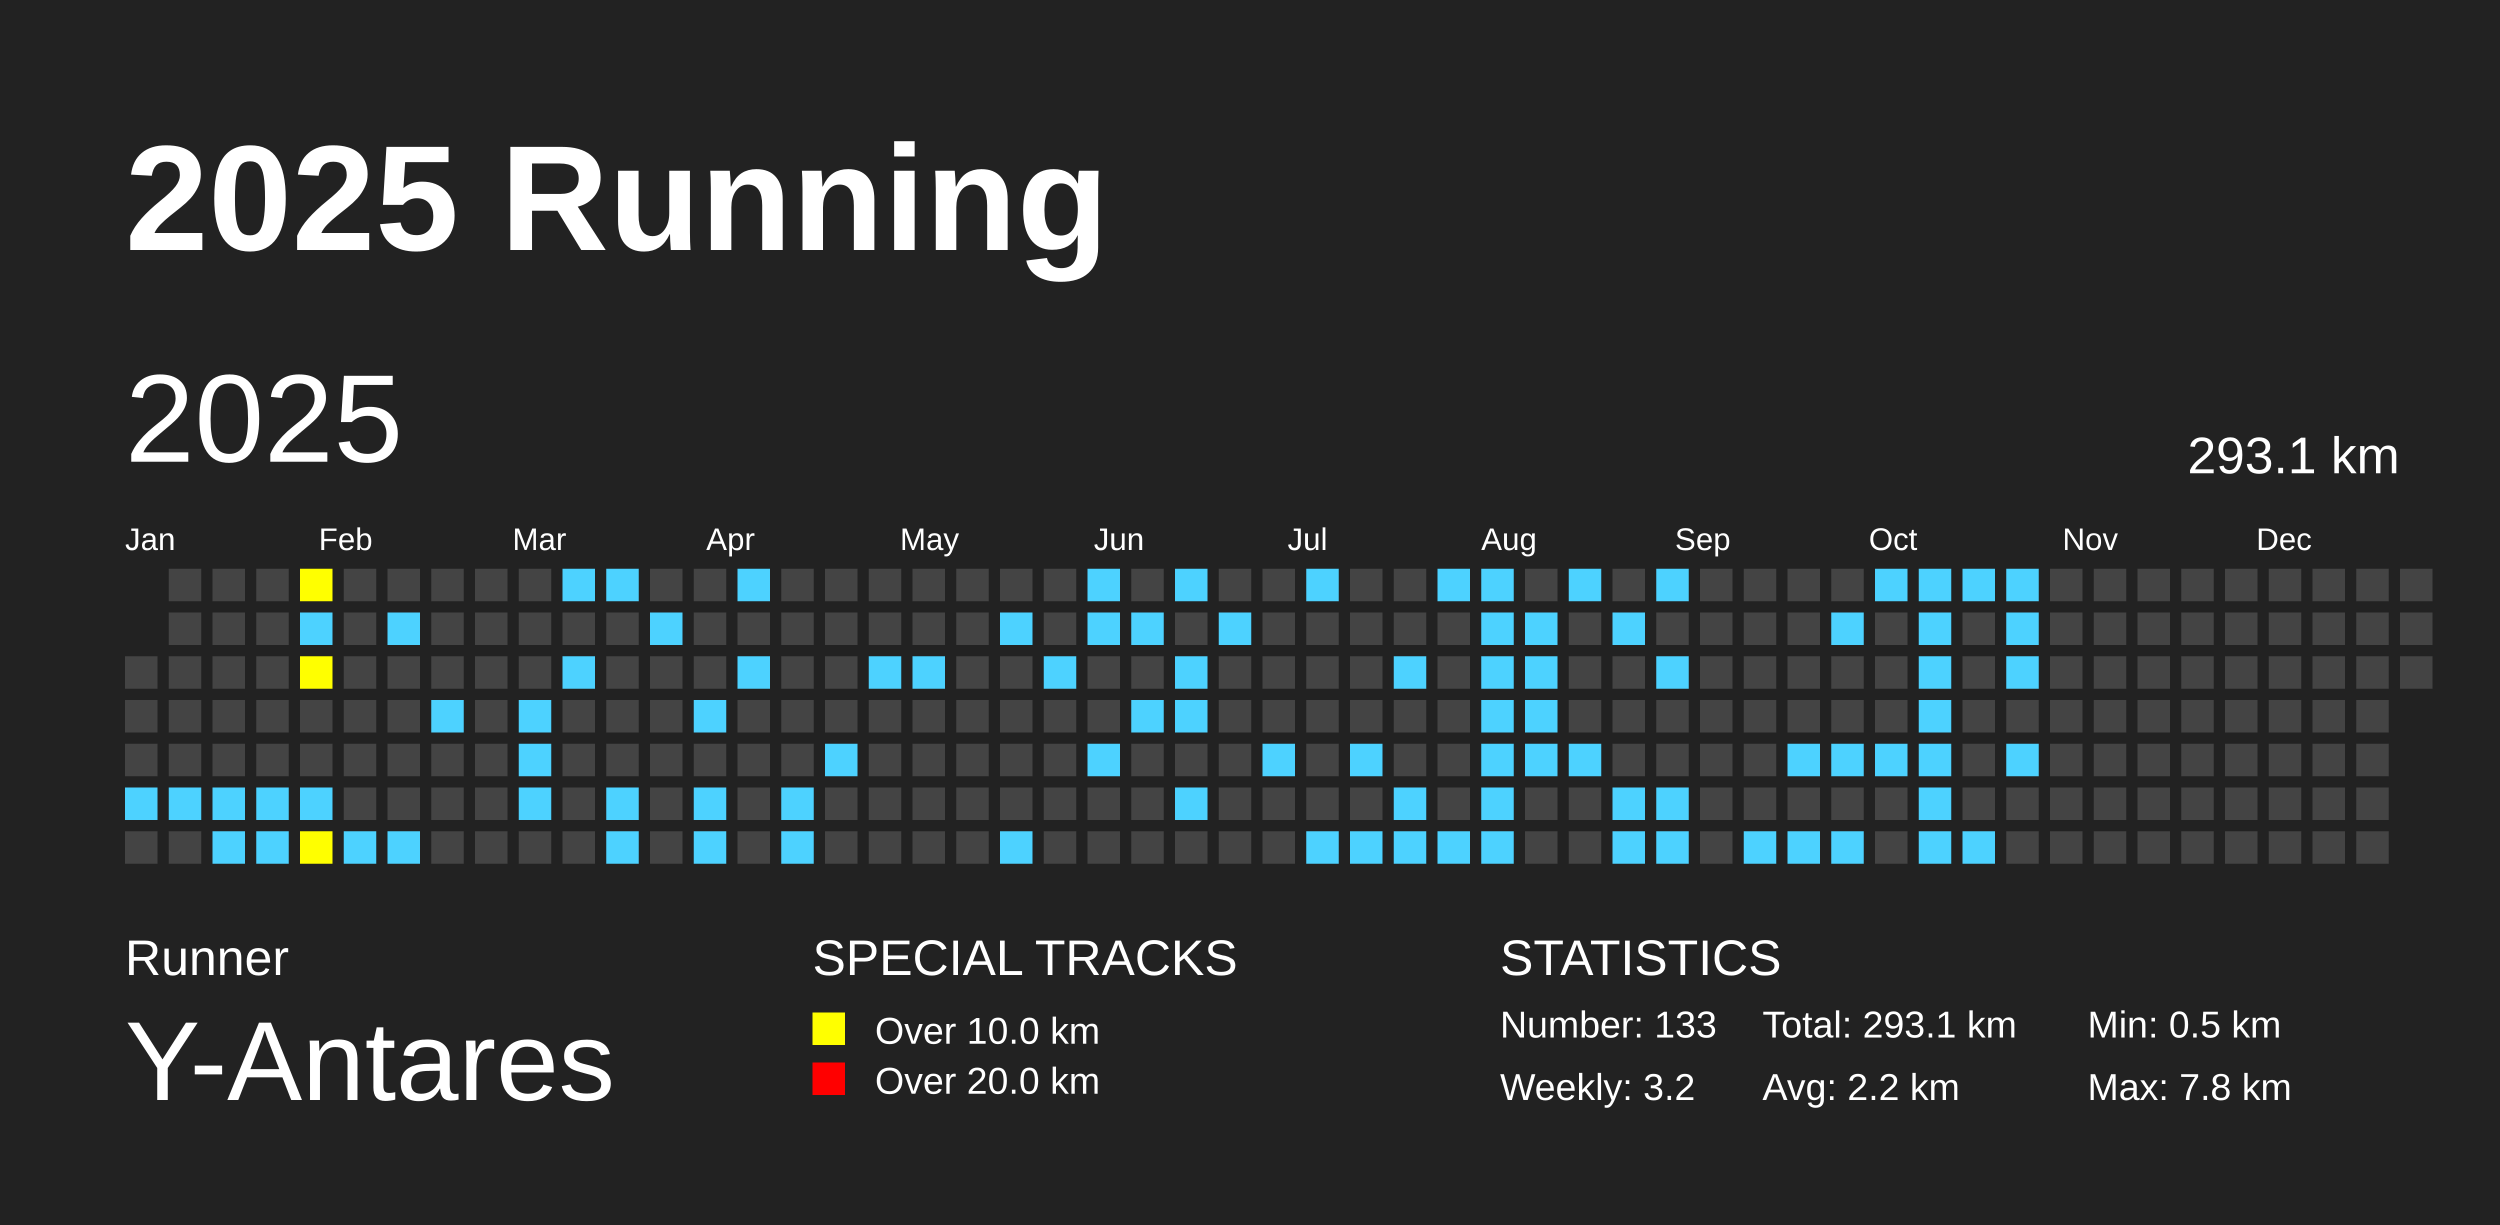
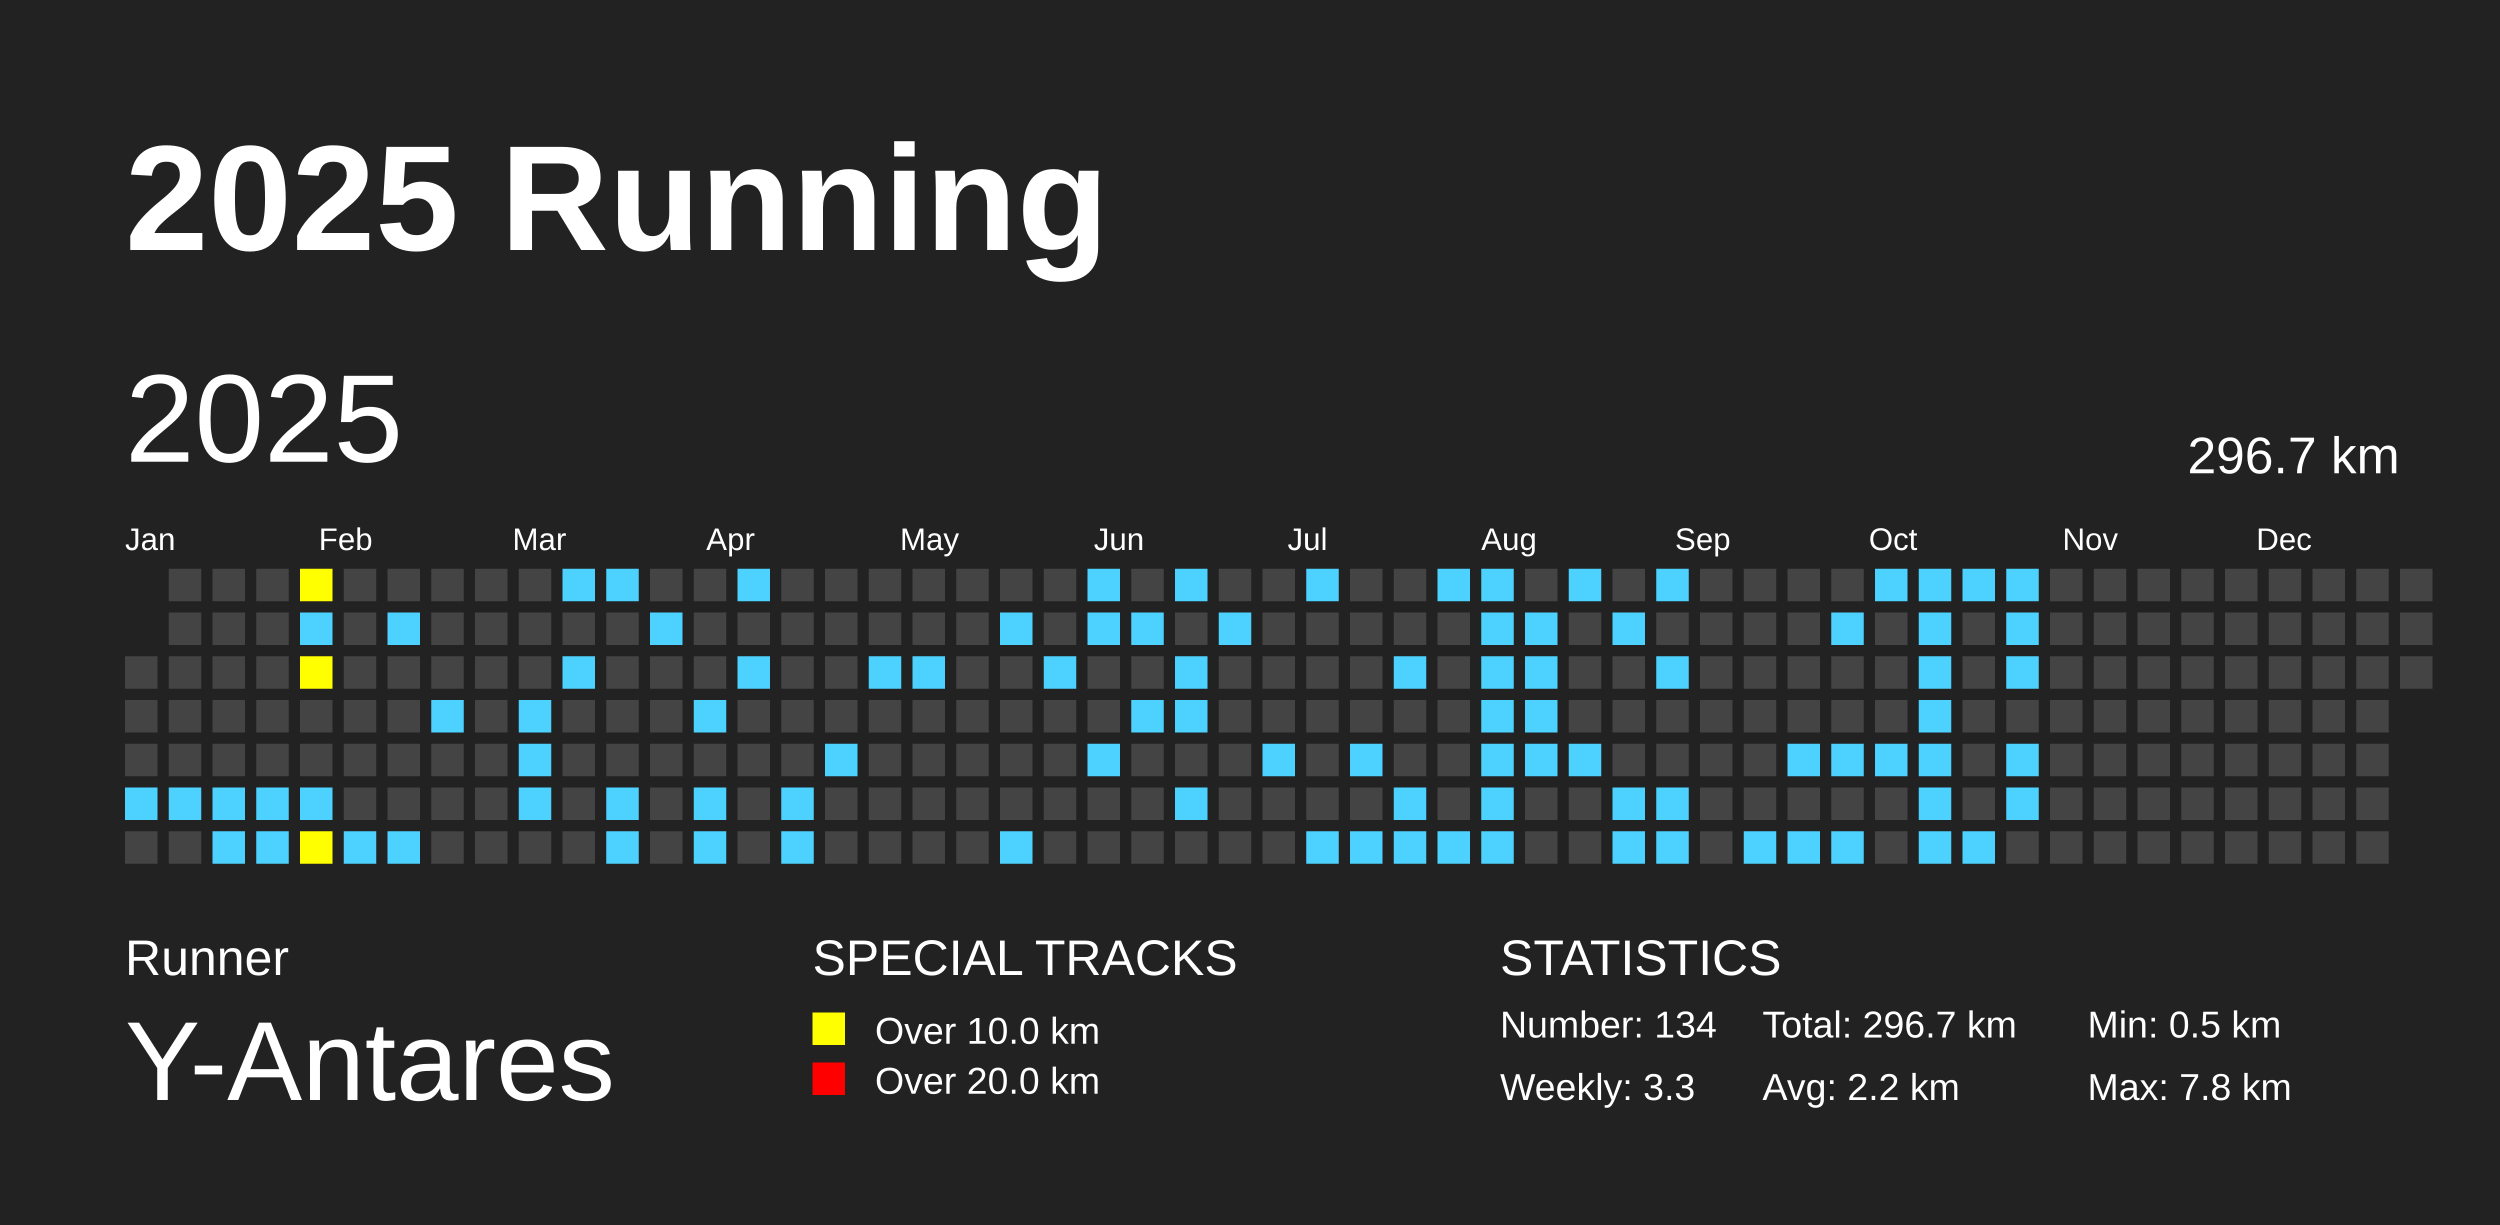
<svg xmlns="http://www.w3.org/2000/svg" baseProfile="full" height="98mm" version="1.1" viewBox="0,0,200,98" width="200mm">
  <defs />
  <rect fill="#222222" height="98" width="200" x="0" y="0" />
  <text fill="#FFFFFF" style="font-size:12px; font-family:Arial; font-weight:bold;" x="10" y="20">2025 Running</text>
  <text fill="#FFFFFF" style="font-size:4px; font-family:Arial" x="10" y="78">Runner</text>
  <text fill="#FFFFFF" style="font-size:9px; font-family:Arial" x="10" y="88">Y-Antares</text>
  <text fill="#FFFFFF" style="font-size:4px; font-family:Arial" x="65" y="78">SPECIAL TRACKS</text>
  <rect fill="yellow" height="2.6" width="2.6" x="65" y="81" />
  <text fill="#FFFFFF" style="font-size:3px; font-family:Arial" x="70" y="83.5">Over 10.0 km</text>
  <rect fill="red" height="2.6" width="2.6" x="65" y="85" />
  <text fill="#FFFFFF" style="font-size:3px; font-family:Arial" x="70" y="87.5">Over 20.0 km</text>
  <text fill="#FFFFFF" style="font-size:4px; font-family:Arial" x="120" y="78">STATISTICS</text>
-   <text fill="#FFFFFF" style="font-size:3px; font-family:Arial" x="120" y="83">Number: 133</text>
-   <text fill="#FFFFFF" style="font-size:3px; font-family:Arial" x="120" y="88">Weekly: 3.2</text>
-   <text fill="#FFFFFF" style="font-size:3px; font-family:Arial" x="141" y="83">Total: 293.1 km</text>
+   <text fill="#FFFFFF" style="font-size:3px; font-family:Arial" x="120" y="83">Number: 134</text>
+   <text fill="#FFFFFF" style="font-size:3px; font-family:Arial" x="120" y="88">Weekly: 3.3</text>
+   <text fill="#FFFFFF" style="font-size:3px; font-family:Arial" x="141" y="83">Total: 296.7 km</text>
  <text fill="#FFFFFF" style="font-size:3px; font-family:Arial" x="141" y="88">Avg: 2.2 km</text>
  <text fill="#FFFFFF" style="font-size:3px; font-family:Arial" x="167" y="83">Min: 0.5 km</text>
  <text fill="#FFFFFF" style="font-size:3px; font-family:Arial" x="167" y="88">Max: 7.8 km</text>
  <text dominant-baseline="hanging" fill="#FFFFFF" style="font-size:10.0px; font-family:Arial;" x="10" y="30">2025</text>
-   <text dominant-baseline="hanging" fill="#FFFFFF" style="font-size:4.125px; font-family:Arial;" x="175" y="35">293.1 km</text>
+   <text dominant-baseline="hanging" fill="#FFFFFF" style="font-size:4.125px; font-family:Arial;" x="175" y="35">296.7 km</text>
  <text fill="#FFFFFF" style="font-size:2.5px; font-family:Arial" x="10.0" y="44">Jan</text>
  <text fill="#FFFFFF" style="font-size:2.5px; font-family:Arial" x="25.5" y="44">Feb</text>
  <text fill="#FFFFFF" style="font-size:2.5px; font-family:Arial" x="41.0" y="44">Mar</text>
  <text fill="#FFFFFF" style="font-size:2.5px; font-family:Arial" x="56.5" y="44">Apr</text>
  <text fill="#FFFFFF" style="font-size:2.5px; font-family:Arial" x="72.0" y="44">May</text>
  <text fill="#FFFFFF" style="font-size:2.5px; font-family:Arial" x="87.5" y="44">Jun</text>
  <text fill="#FFFFFF" style="font-size:2.5px; font-family:Arial" x="103.0" y="44">Jul</text>
  <text fill="#FFFFFF" style="font-size:2.5px; font-family:Arial" x="118.5" y="44">Aug</text>
  <text fill="#FFFFFF" style="font-size:2.5px; font-family:Arial" x="134.0" y="44">Sep</text>
  <text fill="#FFFFFF" style="font-size:2.5px; font-family:Arial" x="149.5" y="44">Oct</text>
  <text fill="#FFFFFF" style="font-size:2.5px; font-family:Arial" x="165.0" y="44">Nov</text>
  <text fill="#FFFFFF" style="font-size:2.5px; font-family:Arial" x="180.5" y="44">Dec</text>
  <rect fill="#444444" height="2.6" width="2.6" x="10.0" y="52.5" />
  <rect fill="#444444" height="2.6" width="2.6" x="10.0" y="56.0" />
  <rect fill="#444444" height="2.6" width="2.6" x="10.0" y="59.5" />
  <rect fill="#4DD2FF" height="2.6" width="2.6" x="10.0" y="63.0" />
  <rect fill="#444444" height="2.6" width="2.6" x="10.0" y="66.5" />
  <rect fill="#444444" height="2.6" width="2.6" x="13.5" y="45.5" />
  <rect fill="#444444" height="2.6" width="2.6" x="13.5" y="49.0" />
  <rect fill="#444444" height="2.6" width="2.6" x="13.5" y="52.5" />
  <rect fill="#444444" height="2.6" width="2.6" x="13.5" y="56.0" />
  <rect fill="#444444" height="2.6" width="2.6" x="13.5" y="59.5" />
  <rect fill="#4DD2FF" height="2.6" width="2.6" x="13.5" y="63.0" />
  <rect fill="#444444" height="2.6" width="2.6" x="13.5" y="66.5" />
  <rect fill="#444444" height="2.6" width="2.6" x="17.0" y="45.5" />
  <rect fill="#444444" height="2.6" width="2.6" x="17.0" y="49.0" />
  <rect fill="#444444" height="2.6" width="2.6" x="17.0" y="52.5" />
  <rect fill="#444444" height="2.6" width="2.6" x="17.0" y="56.0" />
  <rect fill="#444444" height="2.6" width="2.6" x="17.0" y="59.5" />
  <rect fill="#4DD2FF" height="2.6" width="2.6" x="17.0" y="63.0" />
  <rect fill="#4DD2FF" height="2.6" width="2.6" x="17.0" y="66.5" />
  <rect fill="#444444" height="2.6" width="2.6" x="20.5" y="45.5" />
  <rect fill="#444444" height="2.6" width="2.6" x="20.5" y="49.0" />
  <rect fill="#444444" height="2.6" width="2.6" x="20.5" y="52.5" />
  <rect fill="#444444" height="2.6" width="2.6" x="20.5" y="56.0" />
  <rect fill="#444444" height="2.6" width="2.6" x="20.5" y="59.5" />
  <rect fill="#4DD2FF" height="2.6" width="2.6" x="20.5" y="63.0" />
  <rect fill="#4DD2FF" height="2.6" width="2.6" x="20.5" y="66.5" />
  <rect fill="yellow" height="2.6" width="2.6" x="24.0" y="45.5" />
  <rect fill="#4DD2FF" height="2.6" width="2.6" x="24.0" y="49.0" />
  <rect fill="yellow" height="2.6" width="2.6" x="24.0" y="52.5" />
  <rect fill="#444444" height="2.6" width="2.6" x="24.0" y="56.0" />
  <rect fill="#444444" height="2.6" width="2.6" x="24.0" y="59.5" />
  <rect fill="#4DD2FF" height="2.6" width="2.6" x="24.0" y="63.0" />
  <rect fill="yellow" height="2.6" width="2.6" x="24.0" y="66.5" />
  <rect fill="#444444" height="2.6" width="2.6" x="27.5" y="45.5" />
  <rect fill="#444444" height="2.6" width="2.6" x="27.5" y="49.0" />
  <rect fill="#444444" height="2.6" width="2.6" x="27.5" y="52.5" />
  <rect fill="#444444" height="2.6" width="2.6" x="27.5" y="56.0" />
  <rect fill="#444444" height="2.6" width="2.6" x="27.5" y="59.5" />
  <rect fill="#444444" height="2.6" width="2.6" x="27.5" y="63.0" />
  <rect fill="#4DD2FF" height="2.6" width="2.6" x="27.5" y="66.5" />
  <rect fill="#444444" height="2.6" width="2.6" x="31.0" y="45.5" />
  <rect fill="#4DD2FF" height="2.6" width="2.6" x="31.0" y="49.0" />
  <rect fill="#444444" height="2.6" width="2.6" x="31.0" y="52.5" />
  <rect fill="#444444" height="2.6" width="2.6" x="31.0" y="56.0" />
  <rect fill="#444444" height="2.6" width="2.6" x="31.0" y="59.5" />
  <rect fill="#444444" height="2.6" width="2.6" x="31.0" y="63.0" />
  <rect fill="#4DD2FF" height="2.6" width="2.6" x="31.0" y="66.5" />
  <rect fill="#444444" height="2.6" width="2.6" x="34.5" y="45.5" />
  <rect fill="#444444" height="2.6" width="2.6" x="34.5" y="49.0" />
  <rect fill="#444444" height="2.6" width="2.6" x="34.5" y="52.5" />
  <rect fill="#4DD2FF" height="2.6" width="2.6" x="34.5" y="56.0" />
  <rect fill="#444444" height="2.6" width="2.6" x="34.5" y="59.5" />
  <rect fill="#444444" height="2.6" width="2.6" x="34.5" y="63.0" />
  <rect fill="#444444" height="2.6" width="2.6" x="34.5" y="66.5" />
  <rect fill="#444444" height="2.6" width="2.6" x="38.0" y="45.5" />
  <rect fill="#444444" height="2.6" width="2.6" x="38.0" y="49.0" />
  <rect fill="#444444" height="2.6" width="2.6" x="38.0" y="52.5" />
  <rect fill="#444444" height="2.6" width="2.6" x="38.0" y="56.0" />
  <rect fill="#444444" height="2.6" width="2.6" x="38.0" y="59.5" />
  <rect fill="#444444" height="2.6" width="2.6" x="38.0" y="63.0" />
  <rect fill="#444444" height="2.6" width="2.6" x="38.0" y="66.5" />
  <rect fill="#444444" height="2.6" width="2.6" x="41.5" y="45.5" />
  <rect fill="#444444" height="2.6" width="2.6" x="41.5" y="49.0" />
  <rect fill="#444444" height="2.6" width="2.6" x="41.5" y="52.5" />
  <rect fill="#4DD2FF" height="2.6" width="2.6" x="41.5" y="56.0" />
  <rect fill="#4DD2FF" height="2.6" width="2.6" x="41.5" y="59.5" />
  <rect fill="#4DD2FF" height="2.6" width="2.6" x="41.5" y="63.0" />
  <rect fill="#444444" height="2.6" width="2.6" x="41.5" y="66.5" />
  <rect fill="#4DD2FF" height="2.6" width="2.6" x="45.0" y="45.5" />
  <rect fill="#444444" height="2.6" width="2.6" x="45.0" y="49.0" />
  <rect fill="#4DD2FF" height="2.6" width="2.6" x="45.0" y="52.5" />
  <rect fill="#444444" height="2.6" width="2.6" x="45.0" y="56.0" />
  <rect fill="#444444" height="2.6" width="2.6" x="45.0" y="59.5" />
  <rect fill="#444444" height="2.6" width="2.6" x="45.0" y="63.0" />
  <rect fill="#444444" height="2.6" width="2.6" x="45.0" y="66.5" />
  <rect fill="#4DD2FF" height="2.6" width="2.6" x="48.5" y="45.5" />
  <rect fill="#444444" height="2.6" width="2.6" x="48.5" y="49.0" />
  <rect fill="#444444" height="2.6" width="2.6" x="48.5" y="52.5" />
  <rect fill="#444444" height="2.6" width="2.6" x="48.5" y="56.0" />
  <rect fill="#444444" height="2.6" width="2.6" x="48.5" y="59.5" />
  <rect fill="#4DD2FF" height="2.6" width="2.6" x="48.5" y="63.0" />
  <rect fill="#4DD2FF" height="2.6" width="2.6" x="48.5" y="66.5" />
  <rect fill="#444444" height="2.6" width="2.6" x="52.0" y="45.5" />
  <rect fill="#4DD2FF" height="2.6" width="2.6" x="52.0" y="49.0" />
  <rect fill="#444444" height="2.6" width="2.6" x="52.0" y="52.5" />
  <rect fill="#444444" height="2.6" width="2.6" x="52.0" y="56.0" />
  <rect fill="#444444" height="2.6" width="2.6" x="52.0" y="59.5" />
  <rect fill="#444444" height="2.6" width="2.6" x="52.0" y="63.0" />
  <rect fill="#444444" height="2.6" width="2.6" x="52.0" y="66.5" />
  <rect fill="#444444" height="2.6" width="2.6" x="55.5" y="45.5" />
  <rect fill="#444444" height="2.6" width="2.6" x="55.5" y="49.0" />
  <rect fill="#444444" height="2.6" width="2.6" x="55.5" y="52.5" />
  <rect fill="#4DD2FF" height="2.6" width="2.6" x="55.5" y="56.0" />
  <rect fill="#444444" height="2.6" width="2.6" x="55.5" y="59.5" />
  <rect fill="#4DD2FF" height="2.6" width="2.6" x="55.5" y="63.0" />
  <rect fill="#4DD2FF" height="2.6" width="2.6" x="55.5" y="66.5" />
  <rect fill="#4DD2FF" height="2.6" width="2.6" x="59.0" y="45.5" />
  <rect fill="#444444" height="2.6" width="2.6" x="59.0" y="49.0" />
  <rect fill="#4DD2FF" height="2.6" width="2.6" x="59.0" y="52.5" />
  <rect fill="#444444" height="2.6" width="2.6" x="59.0" y="56.0" />
  <rect fill="#444444" height="2.6" width="2.6" x="59.0" y="59.5" />
  <rect fill="#444444" height="2.6" width="2.6" x="59.0" y="63.0" />
  <rect fill="#444444" height="2.6" width="2.6" x="59.0" y="66.5" />
  <rect fill="#444444" height="2.6" width="2.6" x="62.5" y="45.5" />
  <rect fill="#444444" height="2.6" width="2.6" x="62.5" y="49.0" />
  <rect fill="#444444" height="2.6" width="2.6" x="62.5" y="52.5" />
  <rect fill="#444444" height="2.6" width="2.6" x="62.5" y="56.0" />
  <rect fill="#444444" height="2.6" width="2.6" x="62.5" y="59.5" />
  <rect fill="#4DD2FF" height="2.6" width="2.6" x="62.5" y="63.0" />
  <rect fill="#4DD2FF" height="2.6" width="2.6" x="62.5" y="66.5" />
  <rect fill="#444444" height="2.6" width="2.6" x="66.0" y="45.5" />
  <rect fill="#444444" height="2.6" width="2.6" x="66.0" y="49.0" />
  <rect fill="#444444" height="2.6" width="2.6" x="66.0" y="52.5" />
  <rect fill="#444444" height="2.6" width="2.6" x="66.0" y="56.0" />
  <rect fill="#4DD2FF" height="2.6" width="2.6" x="66.0" y="59.5" />
  <rect fill="#444444" height="2.6" width="2.6" x="66.0" y="63.0" />
  <rect fill="#444444" height="2.6" width="2.6" x="66.0" y="66.5" />
  <rect fill="#444444" height="2.6" width="2.6" x="69.5" y="45.5" />
  <rect fill="#444444" height="2.6" width="2.6" x="69.5" y="49.0" />
  <rect fill="#4DD2FF" height="2.6" width="2.6" x="69.5" y="52.5" />
  <rect fill="#444444" height="2.6" width="2.6" x="69.5" y="56.0" />
  <rect fill="#444444" height="2.6" width="2.6" x="69.5" y="59.5" />
  <rect fill="#444444" height="2.6" width="2.6" x="69.5" y="63.0" />
  <rect fill="#444444" height="2.6" width="2.6" x="69.5" y="66.5" />
  <rect fill="#444444" height="2.6" width="2.6" x="73.0" y="45.5" />
  <rect fill="#444444" height="2.6" width="2.6" x="73.0" y="49.0" />
  <rect fill="#4DD2FF" height="2.6" width="2.6" x="73.0" y="52.5" />
  <rect fill="#444444" height="2.6" width="2.6" x="73.0" y="56.0" />
  <rect fill="#444444" height="2.6" width="2.6" x="73.0" y="59.5" />
  <rect fill="#444444" height="2.6" width="2.6" x="73.0" y="63.0" />
  <rect fill="#444444" height="2.6" width="2.6" x="73.0" y="66.5" />
  <rect fill="#444444" height="2.6" width="2.6" x="76.5" y="45.5" />
  <rect fill="#444444" height="2.6" width="2.6" x="76.5" y="49.0" />
  <rect fill="#444444" height="2.6" width="2.6" x="76.5" y="52.5" />
  <rect fill="#444444" height="2.6" width="2.6" x="76.5" y="56.0" />
  <rect fill="#444444" height="2.6" width="2.6" x="76.5" y="59.5" />
  <rect fill="#444444" height="2.6" width="2.6" x="76.5" y="63.0" />
  <rect fill="#444444" height="2.6" width="2.6" x="76.5" y="66.5" />
  <rect fill="#444444" height="2.6" width="2.6" x="80.0" y="45.5" />
  <rect fill="#4DD2FF" height="2.6" width="2.6" x="80.0" y="49.0" />
  <rect fill="#444444" height="2.6" width="2.6" x="80.0" y="52.5" />
  <rect fill="#444444" height="2.6" width="2.6" x="80.0" y="56.0" />
  <rect fill="#444444" height="2.6" width="2.6" x="80.0" y="59.5" />
  <rect fill="#444444" height="2.6" width="2.6" x="80.0" y="63.0" />
  <rect fill="#4DD2FF" height="2.6" width="2.6" x="80.0" y="66.5" />
  <rect fill="#444444" height="2.6" width="2.6" x="83.5" y="45.5" />
  <rect fill="#444444" height="2.6" width="2.6" x="83.5" y="49.0" />
  <rect fill="#4DD2FF" height="2.6" width="2.6" x="83.5" y="52.5" />
  <rect fill="#444444" height="2.6" width="2.6" x="83.5" y="56.0" />
  <rect fill="#444444" height="2.6" width="2.6" x="83.5" y="59.5" />
  <rect fill="#444444" height="2.6" width="2.6" x="83.5" y="63.0" />
  <rect fill="#444444" height="2.6" width="2.6" x="83.5" y="66.5" />
  <rect fill="#4DD2FF" height="2.6" width="2.6" x="87.0" y="45.5" />
  <rect fill="#4DD2FF" height="2.6" width="2.6" x="87.0" y="49.0" />
  <rect fill="#444444" height="2.6" width="2.6" x="87.0" y="52.5" />
  <rect fill="#444444" height="2.6" width="2.6" x="87.0" y="56.0" />
  <rect fill="#4DD2FF" height="2.6" width="2.6" x="87.0" y="59.5" />
  <rect fill="#444444" height="2.6" width="2.6" x="87.0" y="63.0" />
  <rect fill="#444444" height="2.6" width="2.6" x="87.0" y="66.5" />
  <rect fill="#444444" height="2.6" width="2.6" x="90.5" y="45.5" />
  <rect fill="#4DD2FF" height="2.6" width="2.6" x="90.5" y="49.0" />
  <rect fill="#444444" height="2.6" width="2.6" x="90.5" y="52.5" />
  <rect fill="#4DD2FF" height="2.6" width="2.6" x="90.5" y="56.0" />
  <rect fill="#444444" height="2.6" width="2.6" x="90.5" y="59.5" />
  <rect fill="#444444" height="2.6" width="2.6" x="90.5" y="63.0" />
  <rect fill="#444444" height="2.6" width="2.6" x="90.5" y="66.5" />
  <rect fill="#4DD2FF" height="2.6" width="2.6" x="94.0" y="45.5" />
  <rect fill="#444444" height="2.6" width="2.6" x="94.0" y="49.0" />
  <rect fill="#4DD2FF" height="2.6" width="2.6" x="94.0" y="52.5" />
  <rect fill="#4DD2FF" height="2.6" width="2.6" x="94.0" y="56.0" />
  <rect fill="#444444" height="2.6" width="2.6" x="94.0" y="59.5" />
  <rect fill="#4DD2FF" height="2.6" width="2.6" x="94.0" y="63.0" />
  <rect fill="#444444" height="2.6" width="2.6" x="94.0" y="66.5" />
  <rect fill="#444444" height="2.6" width="2.6" x="97.5" y="45.5" />
  <rect fill="#4DD2FF" height="2.6" width="2.6" x="97.5" y="49.0" />
  <rect fill="#444444" height="2.6" width="2.6" x="97.5" y="52.5" />
  <rect fill="#444444" height="2.6" width="2.6" x="97.5" y="56.0" />
  <rect fill="#444444" height="2.6" width="2.6" x="97.5" y="59.5" />
  <rect fill="#444444" height="2.6" width="2.6" x="97.5" y="63.0" />
  <rect fill="#444444" height="2.6" width="2.6" x="97.5" y="66.5" />
  <rect fill="#444444" height="2.6" width="2.6" x="101.0" y="45.5" />
  <rect fill="#444444" height="2.6" width="2.6" x="101.0" y="49.0" />
  <rect fill="#444444" height="2.6" width="2.6" x="101.0" y="52.5" />
  <rect fill="#444444" height="2.6" width="2.6" x="101.0" y="56.0" />
  <rect fill="#4DD2FF" height="2.6" width="2.6" x="101.0" y="59.5" />
  <rect fill="#444444" height="2.6" width="2.6" x="101.0" y="63.0" />
  <rect fill="#444444" height="2.6" width="2.6" x="101.0" y="66.5" />
  <rect fill="#4DD2FF" height="2.6" width="2.6" x="104.5" y="45.5" />
  <rect fill="#444444" height="2.6" width="2.6" x="104.5" y="49.0" />
  <rect fill="#444444" height="2.6" width="2.6" x="104.5" y="52.5" />
  <rect fill="#444444" height="2.6" width="2.6" x="104.5" y="56.0" />
  <rect fill="#444444" height="2.6" width="2.6" x="104.5" y="59.5" />
  <rect fill="#444444" height="2.6" width="2.6" x="104.5" y="63.0" />
  <rect fill="#4DD2FF" height="2.6" width="2.6" x="104.5" y="66.5" />
  <rect fill="#444444" height="2.6" width="2.6" x="108.0" y="45.5" />
  <rect fill="#444444" height="2.6" width="2.6" x="108.0" y="49.0" />
  <rect fill="#444444" height="2.6" width="2.6" x="108.0" y="52.5" />
  <rect fill="#444444" height="2.6" width="2.6" x="108.0" y="56.0" />
  <rect fill="#4DD2FF" height="2.6" width="2.6" x="108.0" y="59.5" />
  <rect fill="#444444" height="2.6" width="2.6" x="108.0" y="63.0" />
  <rect fill="#4DD2FF" height="2.6" width="2.6" x="108.0" y="66.5" />
  <rect fill="#444444" height="2.6" width="2.6" x="111.5" y="45.5" />
  <rect fill="#444444" height="2.6" width="2.6" x="111.5" y="49.0" />
  <rect fill="#4DD2FF" height="2.6" width="2.6" x="111.5" y="52.5" />
  <rect fill="#444444" height="2.6" width="2.6" x="111.5" y="56.0" />
  <rect fill="#444444" height="2.6" width="2.6" x="111.5" y="59.5" />
  <rect fill="#4DD2FF" height="2.6" width="2.6" x="111.5" y="63.0" />
  <rect fill="#4DD2FF" height="2.6" width="2.6" x="111.5" y="66.5" />
  <rect fill="#4DD2FF" height="2.6" width="2.6" x="115.0" y="45.5" />
  <rect fill="#444444" height="2.6" width="2.6" x="115.0" y="49.0" />
  <rect fill="#444444" height="2.6" width="2.6" x="115.0" y="52.5" />
  <rect fill="#444444" height="2.6" width="2.6" x="115.0" y="56.0" />
  <rect fill="#444444" height="2.6" width="2.6" x="115.0" y="59.5" />
  <rect fill="#444444" height="2.6" width="2.6" x="115.0" y="63.0" />
  <rect fill="#4DD2FF" height="2.6" width="2.6" x="115.0" y="66.5" />
  <rect fill="#4DD2FF" height="2.6" width="2.6" x="118.5" y="45.5" />
  <rect fill="#4DD2FF" height="2.6" width="2.6" x="118.5" y="49.0" />
  <rect fill="#4DD2FF" height="2.6" width="2.6" x="118.5" y="52.5" />
  <rect fill="#4DD2FF" height="2.6" width="2.6" x="118.5" y="56.0" />
  <rect fill="#4DD2FF" height="2.6" width="2.6" x="118.5" y="59.5" />
  <rect fill="#4DD2FF" height="2.6" width="2.6" x="118.5" y="63.0" />
  <rect fill="#4DD2FF" height="2.6" width="2.6" x="118.5" y="66.5" />
  <rect fill="#444444" height="2.6" width="2.6" x="122.0" y="45.5" />
  <rect fill="#4DD2FF" height="2.6" width="2.6" x="122.0" y="49.0" />
  <rect fill="#4DD2FF" height="2.6" width="2.6" x="122.0" y="52.5" />
  <rect fill="#4DD2FF" height="2.6" width="2.6" x="122.0" y="56.0" />
  <rect fill="#4DD2FF" height="2.6" width="2.6" x="122.0" y="59.5" />
  <rect fill="#444444" height="2.6" width="2.6" x="122.0" y="63.0" />
  <rect fill="#444444" height="2.6" width="2.6" x="122.0" y="66.5" />
  <rect fill="#4DD2FF" height="2.6" width="2.6" x="125.5" y="45.5" />
  <rect fill="#444444" height="2.6" width="2.6" x="125.5" y="49.0" />
  <rect fill="#444444" height="2.6" width="2.6" x="125.5" y="52.5" />
  <rect fill="#444444" height="2.6" width="2.6" x="125.5" y="56.0" />
  <rect fill="#4DD2FF" height="2.6" width="2.6" x="125.5" y="59.5" />
  <rect fill="#444444" height="2.6" width="2.6" x="125.5" y="63.0" />
  <rect fill="#444444" height="2.6" width="2.6" x="125.5" y="66.5" />
  <rect fill="#444444" height="2.6" width="2.6" x="129.0" y="45.5" />
  <rect fill="#4DD2FF" height="2.6" width="2.6" x="129.0" y="49.0" />
  <rect fill="#444444" height="2.6" width="2.6" x="129.0" y="52.5" />
  <rect fill="#444444" height="2.6" width="2.6" x="129.0" y="56.0" />
  <rect fill="#444444" height="2.6" width="2.6" x="129.0" y="59.5" />
  <rect fill="#4DD2FF" height="2.6" width="2.6" x="129.0" y="63.0" />
  <rect fill="#4DD2FF" height="2.6" width="2.6" x="129.0" y="66.5" />
  <rect fill="#4DD2FF" height="2.6" width="2.6" x="132.5" y="45.5" />
  <rect fill="#444444" height="2.6" width="2.6" x="132.5" y="49.0" />
  <rect fill="#4DD2FF" height="2.6" width="2.6" x="132.5" y="52.5" />
  <rect fill="#444444" height="2.6" width="2.6" x="132.5" y="56.0" />
  <rect fill="#444444" height="2.6" width="2.6" x="132.5" y="59.5" />
  <rect fill="#4DD2FF" height="2.6" width="2.6" x="132.5" y="63.0" />
  <rect fill="#4DD2FF" height="2.6" width="2.6" x="132.5" y="66.5" />
  <rect fill="#444444" height="2.6" width="2.6" x="136.0" y="45.5" />
  <rect fill="#444444" height="2.6" width="2.6" x="136.0" y="49.0" />
  <rect fill="#444444" height="2.6" width="2.6" x="136.0" y="52.5" />
  <rect fill="#444444" height="2.6" width="2.6" x="136.0" y="56.0" />
  <rect fill="#444444" height="2.6" width="2.6" x="136.0" y="59.5" />
  <rect fill="#444444" height="2.6" width="2.6" x="136.0" y="63.0" />
  <rect fill="#444444" height="2.6" width="2.6" x="136.0" y="66.5" />
  <rect fill="#444444" height="2.6" width="2.6" x="139.5" y="45.5" />
  <rect fill="#444444" height="2.6" width="2.6" x="139.5" y="49.0" />
  <rect fill="#444444" height="2.6" width="2.6" x="139.5" y="52.5" />
  <rect fill="#444444" height="2.6" width="2.6" x="139.5" y="56.0" />
  <rect fill="#444444" height="2.6" width="2.6" x="139.5" y="59.5" />
  <rect fill="#444444" height="2.6" width="2.6" x="139.5" y="63.0" />
  <rect fill="#4DD2FF" height="2.6" width="2.6" x="139.5" y="66.5" />
  <rect fill="#444444" height="2.6" width="2.6" x="143.0" y="45.5" />
  <rect fill="#444444" height="2.6" width="2.6" x="143.0" y="49.0" />
  <rect fill="#444444" height="2.6" width="2.6" x="143.0" y="52.5" />
  <rect fill="#444444" height="2.6" width="2.6" x="143.0" y="56.0" />
  <rect fill="#4DD2FF" height="2.6" width="2.6" x="143.0" y="59.5" />
  <rect fill="#444444" height="2.6" width="2.6" x="143.0" y="63.0" />
  <rect fill="#4DD2FF" height="2.6" width="2.6" x="143.0" y="66.5" />
  <rect fill="#444444" height="2.6" width="2.6" x="146.5" y="45.5" />
  <rect fill="#4DD2FF" height="2.6" width="2.6" x="146.5" y="49.0" />
  <rect fill="#444444" height="2.6" width="2.6" x="146.5" y="52.5" />
  <rect fill="#444444" height="2.6" width="2.6" x="146.5" y="56.0" />
  <rect fill="#4DD2FF" height="2.6" width="2.6" x="146.5" y="59.5" />
  <rect fill="#444444" height="2.6" width="2.6" x="146.5" y="63.0" />
  <rect fill="#4DD2FF" height="2.6" width="2.6" x="146.5" y="66.5" />
  <rect fill="#4DD2FF" height="2.6" width="2.6" x="150.0" y="45.5" />
  <rect fill="#444444" height="2.6" width="2.6" x="150.0" y="49.0" />
  <rect fill="#444444" height="2.6" width="2.6" x="150.0" y="52.5" />
  <rect fill="#444444" height="2.6" width="2.6" x="150.0" y="56.0" />
  <rect fill="#4DD2FF" height="2.6" width="2.6" x="150.0" y="59.5" />
  <rect fill="#444444" height="2.6" width="2.6" x="150.0" y="63.0" />
  <rect fill="#444444" height="2.6" width="2.6" x="150.0" y="66.5" />
  <rect fill="#4DD2FF" height="2.6" width="2.6" x="153.5" y="45.5" />
  <rect fill="#4DD2FF" height="2.6" width="2.6" x="153.5" y="49.0" />
  <rect fill="#4DD2FF" height="2.6" width="2.6" x="153.5" y="52.5" />
  <rect fill="#4DD2FF" height="2.6" width="2.6" x="153.5" y="56.0" />
  <rect fill="#4DD2FF" height="2.6" width="2.6" x="153.5" y="59.5" />
  <rect fill="#4DD2FF" height="2.6" width="2.6" x="153.5" y="63.0" />
  <rect fill="#4DD2FF" height="2.6" width="2.6" x="153.5" y="66.5" />
  <rect fill="#4DD2FF" height="2.6" width="2.6" x="157.0" y="45.5" />
  <rect fill="#444444" height="2.6" width="2.6" x="157.0" y="49.0" />
  <rect fill="#444444" height="2.6" width="2.6" x="157.0" y="52.5" />
  <rect fill="#444444" height="2.6" width="2.6" x="157.0" y="56.0" />
  <rect fill="#444444" height="2.6" width="2.6" x="157.0" y="59.5" />
  <rect fill="#444444" height="2.6" width="2.6" x="157.0" y="63.0" />
  <rect fill="#4DD2FF" height="2.6" width="2.6" x="157.0" y="66.5" />
  <rect fill="#4DD2FF" height="2.6" width="2.6" x="160.5" y="45.5" />
  <rect fill="#4DD2FF" height="2.6" width="2.6" x="160.5" y="49.0" />
  <rect fill="#4DD2FF" height="2.6" width="2.6" x="160.5" y="52.5" />
  <rect fill="#444444" height="2.6" width="2.6" x="160.5" y="56.0" />
  <rect fill="#4DD2FF" height="2.6" width="2.6" x="160.5" y="59.5" />
-   <rect fill="#444444" height="2.6" width="2.6" x="160.5" y="63.0" />
+   <rect fill="#4DD2FF" height="2.6" width="2.6" x="160.5" y="63.0" />
  <rect fill="#444444" height="2.6" width="2.6" x="160.5" y="66.5" />
  <rect fill="#444444" height="2.6" width="2.6" x="164.0" y="45.5" />
  <rect fill="#444444" height="2.6" width="2.6" x="164.0" y="49.0" />
  <rect fill="#444444" height="2.6" width="2.6" x="164.0" y="52.5" />
  <rect fill="#444444" height="2.6" width="2.6" x="164.0" y="56.0" />
  <rect fill="#444444" height="2.6" width="2.6" x="164.0" y="59.5" />
  <rect fill="#444444" height="2.6" width="2.6" x="164.0" y="63.0" />
  <rect fill="#444444" height="2.6" width="2.6" x="164.0" y="66.5" />
  <rect fill="#444444" height="2.6" width="2.6" x="167.5" y="45.5" />
  <rect fill="#444444" height="2.6" width="2.6" x="167.5" y="49.0" />
  <rect fill="#444444" height="2.6" width="2.6" x="167.5" y="52.5" />
  <rect fill="#444444" height="2.6" width="2.6" x="167.5" y="56.0" />
  <rect fill="#444444" height="2.6" width="2.6" x="167.5" y="59.5" />
  <rect fill="#444444" height="2.6" width="2.6" x="167.5" y="63.0" />
  <rect fill="#444444" height="2.6" width="2.6" x="167.5" y="66.5" />
  <rect fill="#444444" height="2.6" width="2.6" x="171.0" y="45.5" />
  <rect fill="#444444" height="2.6" width="2.6" x="171.0" y="49.0" />
  <rect fill="#444444" height="2.6" width="2.6" x="171.0" y="52.5" />
  <rect fill="#444444" height="2.6" width="2.6" x="171.0" y="56.0" />
  <rect fill="#444444" height="2.6" width="2.6" x="171.0" y="59.5" />
  <rect fill="#444444" height="2.6" width="2.6" x="171.0" y="63.0" />
  <rect fill="#444444" height="2.6" width="2.6" x="171.0" y="66.5" />
  <rect fill="#444444" height="2.6" width="2.6" x="174.5" y="45.5" />
  <rect fill="#444444" height="2.6" width="2.6" x="174.5" y="49.0" />
  <rect fill="#444444" height="2.6" width="2.6" x="174.5" y="52.5" />
  <rect fill="#444444" height="2.6" width="2.6" x="174.5" y="56.0" />
  <rect fill="#444444" height="2.6" width="2.6" x="174.5" y="59.5" />
  <rect fill="#444444" height="2.6" width="2.6" x="174.5" y="63.0" />
  <rect fill="#444444" height="2.6" width="2.6" x="174.5" y="66.5" />
  <rect fill="#444444" height="2.6" width="2.6" x="178.0" y="45.5" />
  <rect fill="#444444" height="2.6" width="2.6" x="178.0" y="49.0" />
  <rect fill="#444444" height="2.6" width="2.6" x="178.0" y="52.5" />
  <rect fill="#444444" height="2.6" width="2.6" x="178.0" y="56.0" />
  <rect fill="#444444" height="2.6" width="2.6" x="178.0" y="59.5" />
  <rect fill="#444444" height="2.6" width="2.6" x="178.0" y="63.0" />
  <rect fill="#444444" height="2.6" width="2.6" x="178.0" y="66.5" />
  <rect fill="#444444" height="2.6" width="2.6" x="181.5" y="45.5" />
  <rect fill="#444444" height="2.6" width="2.6" x="181.5" y="49.0" />
  <rect fill="#444444" height="2.6" width="2.6" x="181.5" y="52.5" />
  <rect fill="#444444" height="2.6" width="2.6" x="181.5" y="56.0" />
  <rect fill="#444444" height="2.6" width="2.6" x="181.5" y="59.5" />
  <rect fill="#444444" height="2.6" width="2.6" x="181.5" y="63.0" />
  <rect fill="#444444" height="2.6" width="2.6" x="181.5" y="66.5" />
  <rect fill="#444444" height="2.6" width="2.6" x="185.0" y="45.5" />
  <rect fill="#444444" height="2.6" width="2.6" x="185.0" y="49.0" />
  <rect fill="#444444" height="2.6" width="2.6" x="185.0" y="52.5" />
  <rect fill="#444444" height="2.6" width="2.6" x="185.0" y="56.0" />
  <rect fill="#444444" height="2.6" width="2.6" x="185.0" y="59.5" />
  <rect fill="#444444" height="2.6" width="2.6" x="185.0" y="63.0" />
  <rect fill="#444444" height="2.6" width="2.6" x="185.0" y="66.5" />
  <rect fill="#444444" height="2.6" width="2.6" x="188.5" y="45.5" />
  <rect fill="#444444" height="2.6" width="2.6" x="188.5" y="49.0" />
  <rect fill="#444444" height="2.6" width="2.6" x="188.5" y="52.5" />
  <rect fill="#444444" height="2.6" width="2.6" x="188.5" y="56.0" />
  <rect fill="#444444" height="2.6" width="2.6" x="188.5" y="59.5" />
  <rect fill="#444444" height="2.6" width="2.6" x="188.5" y="63.0" />
  <rect fill="#444444" height="2.6" width="2.6" x="188.5" y="66.5" />
  <rect fill="#444444" height="2.6" width="2.6" x="192.0" y="45.5" />
  <rect fill="#444444" height="2.6" width="2.6" x="192.0" y="49.0" />
  <rect fill="#444444" height="2.6" width="2.6" x="192.0" y="52.5" />
</svg>
